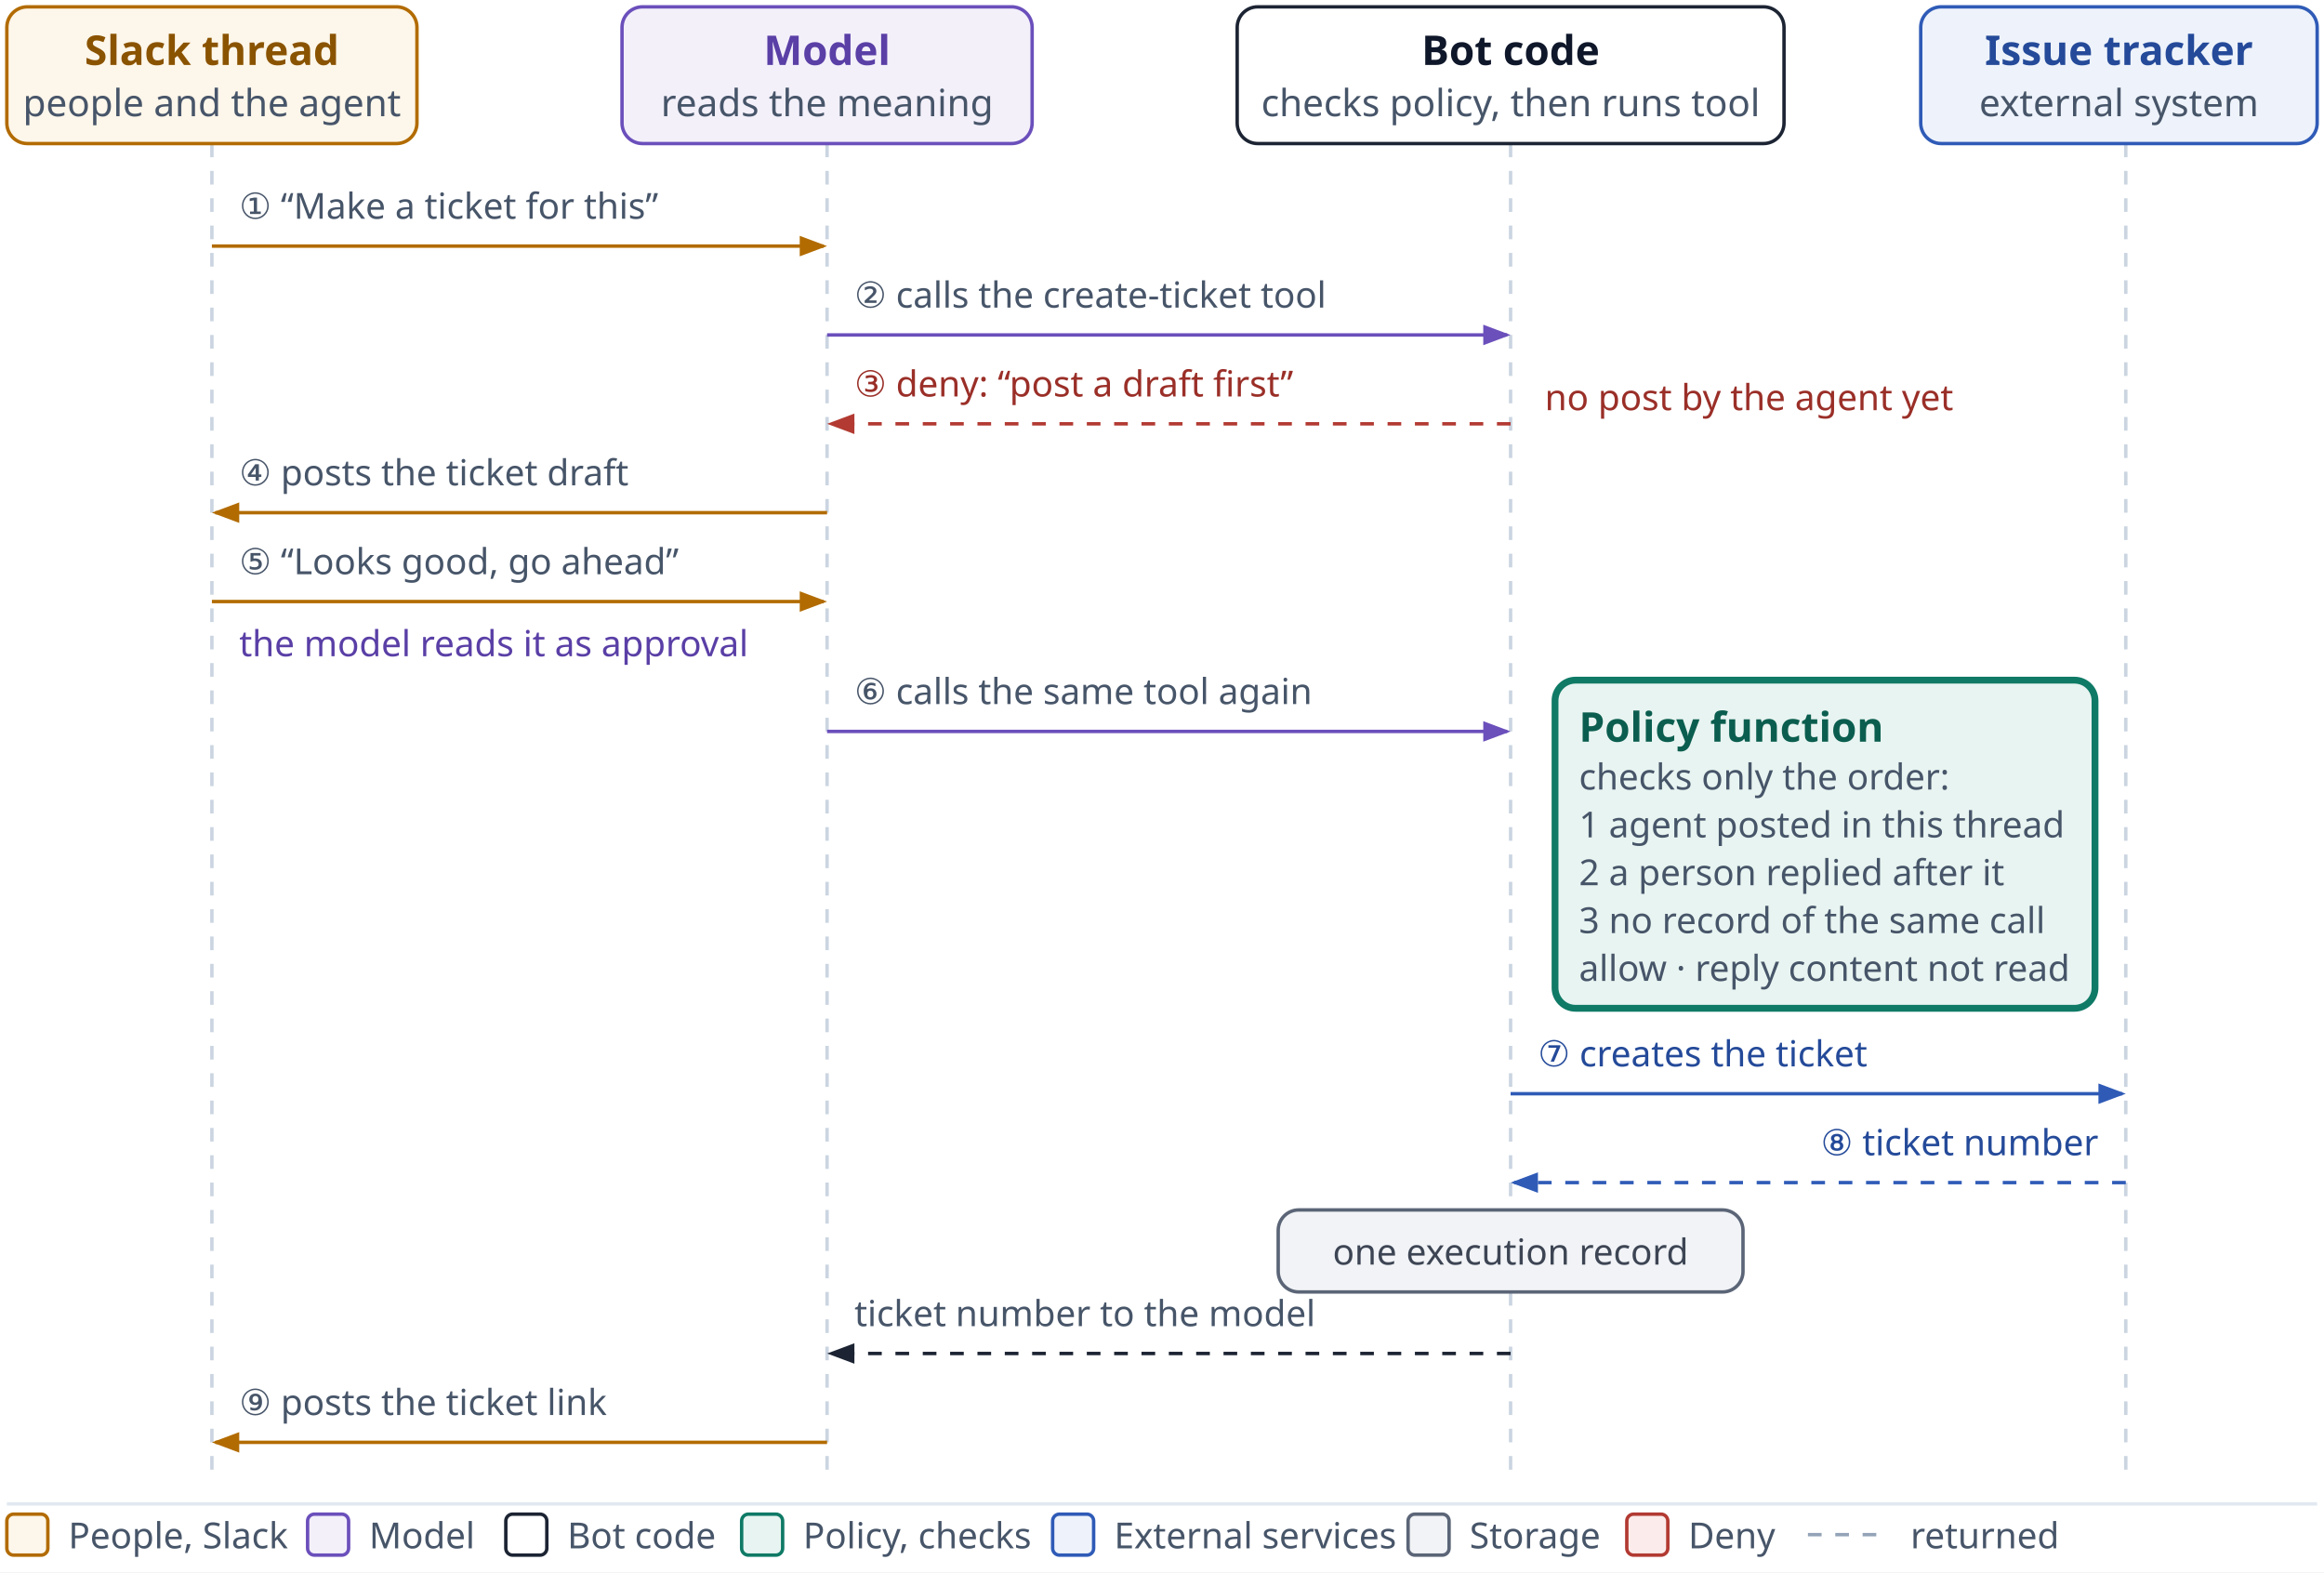
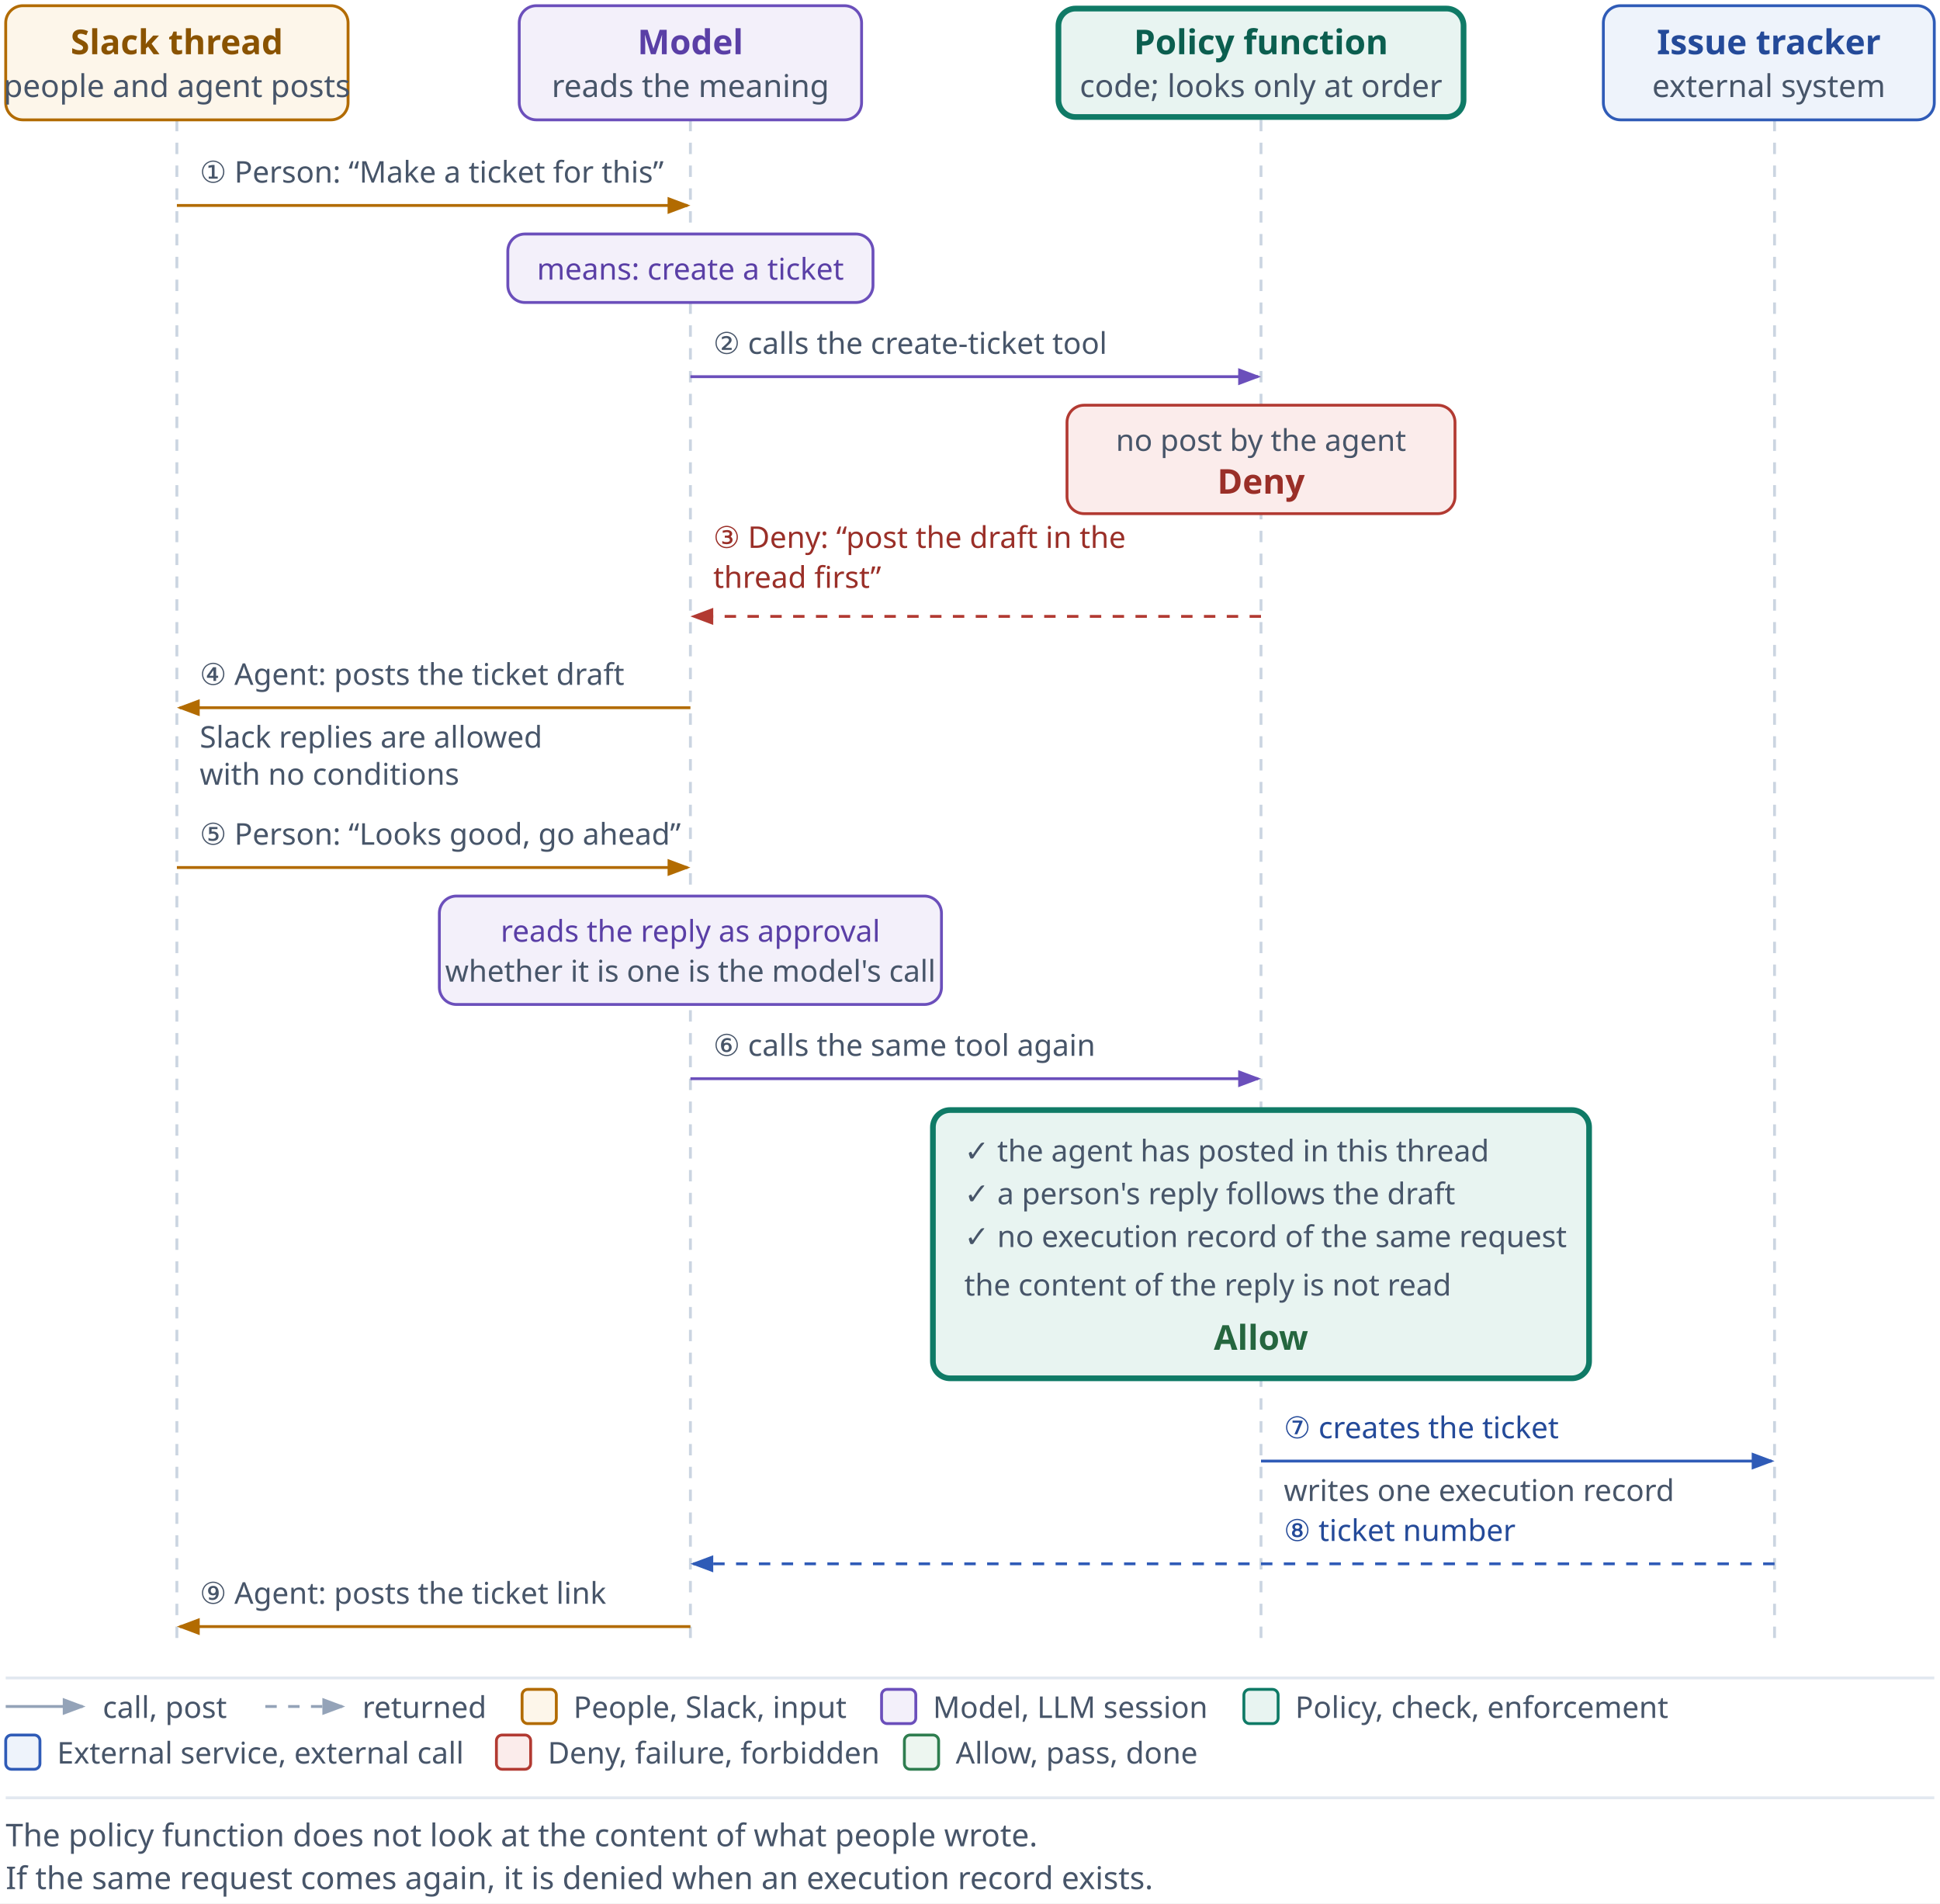
- <svg xmlns="http://www.w3.org/2000/svg" id="fig-ag-policy-flow" viewBox="-2 -2 680 460" width="1360" height="920" role="img" aria-labelledby="fig-ag-policy-flow-title fig-ag-policy-flow-desc">
+ <svg xmlns="http://www.w3.org/2000/svg" id="fig-ag-policy-flow" viewBox="-2 -2 680 667" width="1360" height="1334" role="img" aria-labelledby="fig-ag-policy-flow-title fig-ag-policy-flow-desc">
  <defs>
    <marker id="fig-ag-policy-flow-ah-bot" markerWidth="8" markerHeight="6" refX="7" refY="3" orient="auto">
      <polygon points="0 0, 8 3, 0 6" fill="#1c2433" />
    </marker>
    <marker id="fig-ag-policy-flow-ah-deny" markerWidth="8" markerHeight="6" refX="7" refY="3" orient="auto">
      <polygon points="0 0, 8 3, 0 6" fill="#b23a32" />
    </marker>
    <marker id="fig-ag-policy-flow-ah-external" markerWidth="8" markerHeight="6" refX="7" refY="3" orient="auto">
      <polygon points="0 0, 8 3, 0 6" fill="#2f5bb7" />
    </marker>
    <marker id="fig-ag-policy-flow-ah-human" markerWidth="8" markerHeight="6" refX="7" refY="3" orient="auto">
      <polygon points="0 0, 8 3, 0 6" fill="#b26b00" />
    </marker>
    <marker id="fig-ag-policy-flow-ah-model" markerWidth="8" markerHeight="6" refX="7" refY="3" orient="auto">
      <polygon points="0 0, 8 3, 0 6" fill="#6b4fbb" />
    </marker>
  </defs>
  <style>#fig-ag-policy-flow text{font-family:'Pretendard','Noto Emoji GT',sans-serif}
#fig-ag-policy-flow .hd{font-size:12px;font-weight:700;fill:#0f172a}
#fig-ag-policy-flow .hs{font-size:11px;font-weight:500;fill:#64748b}
#fig-ag-policy-flow .nm{font-size:12px;font-weight:600;fill:#0f172a}
#fig-ag-policy-flow .sb{font-size:11px;font-weight:400;fill:#475569}
#fig-ag-policy-flow .ss{font-size:10.5px;font-weight:400;fill:#475569}
#fig-ag-policy-flow .mn{font-family:'SF Mono',ui-monospace,Menlo,monospace;font-size:10.5px;font-weight:400;fill:#334155}
#fig-ag-policy-flow .lb{font-size:10.5px;font-weight:500;fill:#475569}
#fig-ag-policy-flow .lg{font-size:10.5px;font-weight:500;fill:#475569}
#fig-ag-policy-flow .vl{font-size:11px;font-weight:600;fill:#334155}</style>
-   <rect x="-2" y="-2" width="680" height="460" fill="#ffffff" />
-   <line x1="60" y1="40" x2="60" y2="430" stroke="#cbd5e1" stroke-width="1" stroke-dasharray="4 4" />
-   <line x1="240" y1="40" x2="240" y2="430" stroke="#cbd5e1" stroke-width="1" stroke-dasharray="4 4" />
-   <line x1="440" y1="40" x2="440" y2="430" stroke="#cbd5e1" stroke-width="1" stroke-dasharray="4 4" />
-   <line x1="620" y1="40" x2="620" y2="430" stroke="#cbd5e1" stroke-width="1" stroke-dasharray="4 4" />
+   <rect x="-2" y="-2" width="680" height="667" fill="#ffffff" />
+   <defs>
+     <marker id="fig-ag-policy-flow-ah-grey" markerWidth="8" markerHeight="6" refX="7" refY="3" orient="auto">
+       <polygon points="0 0, 8 3, 0 6" fill="#94a3b8" />
+     </marker>
+   </defs>
+   <line x1="60" y1="40" x2="60" y2="576" stroke="#cbd5e1" stroke-width="1" stroke-dasharray="4 4" />
+   <line x1="240" y1="40" x2="240" y2="576" stroke="#cbd5e1" stroke-width="1" stroke-dasharray="4 4" />
+   <line x1="440" y1="40" x2="440" y2="576" stroke="#cbd5e1" stroke-width="1" stroke-dasharray="4 4" />
+   <line x1="620" y1="40" x2="620" y2="576" stroke="#cbd5e1" stroke-width="1" stroke-dasharray="4 4" />
  <path d="M60,70 L239,70" fill="none" stroke="#b26b00" stroke-width="1" marker-end="url(#fig-ag-policy-flow-ah-human)" />
-   <rect x="65" y="51" width="117" height="14" fill="#ffffff" />
-   <text class="lb" x="68" y="62">① “Make a ticket for this”</text>
-   <path d="M240,96 L439,96" fill="none" stroke="#6b4fbb" stroke-width="1" marker-end="url(#fig-ag-policy-flow-ah-model)" />
-   <rect x="245" y="77" width="133" height="14" fill="#ffffff" />
-   <text class="lb" x="248" y="88">② calls the create-ticket tool</text>
-   <path d="M440,122 L241,122" fill="none" stroke="#b23a32" stroke-width="1" stroke-dasharray="4 4" marker-end="url(#fig-ag-policy-flow-ah-deny)" />
-   <rect x="245" y="103" width="123" height="14" fill="#ffffff" />
-   <text class="lb" x="248" y="114" style="fill:#9a2f28">③ deny: “post a draft first”</text>
-   <path d="M240,148 L61,148" fill="none" stroke="#b26b00" stroke-width="1" marker-end="url(#fig-ag-policy-flow-ah-human)" />
-   <rect x="65" y="129" width="110" height="14" fill="#ffffff" />
-   <text class="lb" x="68" y="140">④ posts the ticket draft</text>
-   <path d="M60,174 L239,174" fill="none" stroke="#b26b00" stroke-width="1" marker-end="url(#fig-ag-policy-flow-ah-human)" />
-   <rect x="65" y="155" width="121" height="14" fill="#ffffff" />
-   <text class="lb" x="68" y="166">⑤ “Looks good, go ahead”</text>
-   <path d="M240,212 L439,212" fill="none" stroke="#6b4fbb" stroke-width="1" marker-end="url(#fig-ag-policy-flow-ah-model)" />
-   <rect x="245" y="193" width="125" height="14" fill="#ffffff" />
-   <text class="lb" x="248" y="204">⑥ calls the same tool again</text>
-   <path d="M440,318 L619,318" fill="none" stroke="#2f5bb7" stroke-width="1" marker-end="url(#fig-ag-policy-flow-ah-external)" />
-   <rect x="445" y="299" width="94" height="14" fill="#ffffff" />
-   <text class="lb" x="448" y="310" style="fill:#244a99">⑦ creates the ticket</text>
-   <path d="M620,344 L441,344" fill="none" stroke="#2f5bb7" stroke-width="1" stroke-dasharray="4 4" marker-end="url(#fig-ag-policy-flow-ah-external)" />
-   <rect x="536" y="325" width="79" height="14" fill="#ffffff" />
-   <text class="lb" x="612" y="336" text-anchor="end" style="fill:#244a99">⑧ ticket number</text>
-   <path d="M440,394 L241,394" fill="none" stroke="#1c2433" stroke-width="1" stroke-dasharray="4 4" marker-end="url(#fig-ag-policy-flow-ah-bot)" />
-   <rect x="245" y="375" width="126" height="14" fill="#ffffff" />
-   <text class="lb" x="248" y="386">ticket number to the model</text>
-   <path d="M240,420 L61,420" fill="none" stroke="#b26b00" stroke-width="1" marker-end="url(#fig-ag-policy-flow-ah-human)" />
-   <rect x="65" y="401" width="104" height="14" fill="#ffffff" />
-   <text class="lb" x="68" y="412">⑨ posts the ticket link</text>
-   <line x1="0" y1="438" x2="676" y2="438" stroke="#e2e8f0" stroke-width="1" />
+   <rect x="65" y="51" width="166" height="14" fill="#ffffff" />
+   <text class="lb" x="68" y="62">① Person: “Make a ticket for this”</text>
+   <rect x="176" y="80" width="128" height="24" rx="6" fill="#f3f0fa" stroke="#6b4fbb" stroke-width="1" />
+   <text class="lb" x="240" y="96" text-anchor="middle" style="fill:#5a3fa6">means: create a ticket</text>
+   <path d="M240,130 L439,130" fill="none" stroke="#6b4fbb" stroke-width="1" marker-end="url(#fig-ag-policy-flow-ah-model)" />
+   <rect x="245" y="111" width="143" height="14" fill="#ffffff" />
+   <text class="lb" x="248" y="122">② calls the create-ticket tool</text>
+   <rect x="372" y="140" width="136" height="38" rx="6" fill="#fbeceb" stroke="#b23a32" stroke-width="1" />
+   <text class="ss" x="440" y="156" text-anchor="middle">no post by the agent</text>
+   <text class="nm" x="440" y="171" text-anchor="middle" style="fill:#9a2f28">Deny</text>
+   <rect x="245" y="179" width="147" height="14" fill="#ffffff" />
+   <text class="lb" x="248" y="190" style="fill:#9a2f28">③ Deny: “post the draft in the</text>
+   <rect x="245" y="193" width="64" height="14" fill="#ffffff" />
+   <text class="lb" x="248" y="204" style="fill:#9a2f28">thread first”</text>
+   <path d="M440,214 L241,214" fill="none" stroke="#b23a32" stroke-width="1" stroke-dasharray="4 4" marker-end="url(#fig-ag-policy-flow-ah-deny)" />
+   <path d="M240,246 L61,246" fill="none" stroke="#b26b00" stroke-width="1" marker-end="url(#fig-ag-policy-flow-ah-human)" />
+   <rect x="65" y="227" width="152" height="14" fill="#ffffff" />
+   <text class="lb" x="68" y="238">④ Agent: posts the ticket draft</text>
+   <rect x="65" y="249" width="121" height="14" fill="#ffffff" />
+   <text class="ss" x="68" y="260">Slack replies are allowed</text>
+   <rect x="65" y="262" width="92" height="14" fill="#ffffff" />
+   <text class="ss" x="68" y="273">with no conditions</text>
+   <path d="M60,302 L239,302" fill="none" stroke="#b26b00" stroke-width="1" marker-end="url(#fig-ag-policy-flow-ah-human)" />
+   <rect x="65" y="283" width="172" height="14" fill="#ffffff" />
+   <text class="lb" x="68" y="294">⑤ Person: “Looks good, go ahead”</text>
+   <rect x="152" y="312" width="176" height="38" rx="6" fill="#f3f0fa" stroke="#6b4fbb" stroke-width="1" />
+   <text class="lb" x="240" y="328" text-anchor="middle" style="fill:#5a3fa6">reads the reply as approval</text>
+   <text class="ss" x="240" y="342" text-anchor="middle">whether it is one is the model's call</text>
+   <path d="M240,376 L439,376" fill="none" stroke="#6b4fbb" stroke-width="1" marker-end="url(#fig-ag-policy-flow-ah-model)" />
+   <rect x="245" y="357" width="136" height="14" fill="#ffffff" />
+   <text class="lb" x="248" y="368">⑥ calls the same tool again</text>
+   <rect x="325" y="387" width="230" height="94" rx="6" fill="#e8f4f1" stroke="#0f7a66" stroke-width="2" />
+   <text class="ss" x="336" y="405">✓  the agent has posted in this thread</text>
+   <text class="ss" x="336" y="420">✓  a person's reply follows the draft</text>
+   <text class="ss" x="336" y="435">✓  no execution record of the same request</text>
+   <text class="ss" x="336" y="452">the content of the reply is not read</text>
+   <text class="nm" x="440" y="471" text-anchor="middle" style="fill:#25663f">Allow</text>
+   <path d="M440,510 L619,510" fill="none" stroke="#2f5bb7" stroke-width="1" marker-end="url(#fig-ag-policy-flow-ah-external)" />
+   <rect x="445" y="491" width="102" height="14" fill="#ffffff" />
+   <text class="lb" x="448" y="502" style="fill:#244a99">⑦ creates the ticket</text>
+   <rect x="445" y="513" width="137" height="14" fill="#ffffff" />
+   <text class="ss" x="448" y="524">writes one execution record</text>
+   <path d="M620,546 L241,546" fill="none" stroke="#2f5bb7" stroke-width="1" stroke-dasharray="4 4" marker-end="url(#fig-ag-policy-flow-ah-external)" />
+   <rect x="445" y="527" width="84" height="14" fill="#ffffff" />
+   <text class="lb" x="448" y="538" style="fill:#244a99">⑧ ticket number</text>
+   <path d="M240,568 L61,568" fill="none" stroke="#b26b00" stroke-width="1" marker-end="url(#fig-ag-policy-flow-ah-human)" />
+   <rect x="65" y="549" width="145" height="14" fill="#ffffff" />
+   <text class="lb" x="68" y="560">⑨ Agent: posts the ticket link</text>
  <rect x="0" y="0" width="120" height="40" rx="6" fill="#fdf6ea" stroke="#b26b00" stroke-width="1" />
  <text class="nm" x="60" y="17" text-anchor="middle" style="fill:#8a5300">Slack thread</text>
-   <text class="sb" x="60" y="32" text-anchor="middle">people and the agent</text>
+   <text class="sb" x="60" y="32" text-anchor="middle">people and agent posts</text>
  <rect x="180" y="0" width="120" height="40" rx="6" fill="#f3f0fa" stroke="#6b4fbb" stroke-width="1" />
  <text class="nm" x="240" y="17" text-anchor="middle" style="fill:#5a3fa6">Model</text>
  <text class="sb" x="240" y="32" text-anchor="middle">reads the meaning</text>
-   <rect x="360" y="0" width="160" height="40" rx="6" fill="#ffffff" stroke="#1c2433" stroke-width="1" />
-   <text class="nm" x="440" y="17" text-anchor="middle" style="fill:#0f172a">Bot code</text>
-   <text class="sb" x="440" y="32" text-anchor="middle">checks policy, then runs tool</text>
+   <rect x="369" y="1" width="142" height="38" rx="6" fill="#e8f4f1" stroke="#0f7a66" stroke-width="2" />
+   <text class="nm" x="440" y="17" text-anchor="middle" style="fill:#0b5e4f">Policy function</text>
+   <text class="sb" x="440" y="32" text-anchor="middle">code; looks only at order</text>
  <rect x="560" y="0" width="116" height="40" rx="6" fill="#eef3fb" stroke="#2f5bb7" stroke-width="1" />
  <text class="nm" x="618" y="17" text-anchor="middle" style="fill:#244a99">Issue tracker</text>
  <text class="sb" x="618" y="32" text-anchor="middle">external system</text>
-   <text class="ss" x="450" y="118" style="fill:#9a2f28">no post by the agent yet</text>
-   <text class="ss" x="68" y="190" style="fill:#5a3fa6">the model reads it as approval</text>
-   <rect x="453" y="197" width="158" height="96" rx="6" fill="#e8f4f1" stroke="#0f7a66" stroke-width="2" />
-   <text class="nm" x="460" y="215" style="fill:#0b5e4f">Policy function</text>
-   <text class="ss" x="460" y="229">checks only the order:</text>
-   <text class="ss" x="460" y="243">1 agent posted in this thread</text>
-   <text class="ss" x="460" y="257">2 a person replied after it</text>
-   <text class="ss" x="460" y="271">3 no record of the same call</text>
-   <text class="lb" x="460" y="285">allow · reply content not read</text>
-   <rect x="372" y="352" width="136" height="24" rx="6" fill="#f1f3f6" stroke="#5b6577" stroke-width="1" />
-   <text class="lb" x="440" y="368" text-anchor="middle" style="fill:#3d4554">one execution record</text>
-   <rect x="0" y="441" width="12" height="12" rx="2" fill="#fdf6ea" stroke="#b26b00" stroke-width="1" />
-   <text class="lg" x="18" y="451">People, Slack</text>
-   <rect x="88" y="441" width="12" height="12" rx="2" fill="#f3f0fa" stroke="#6b4fbb" stroke-width="1" />
-   <text class="lg" x="106" y="451">Model</text>
-   <rect x="146" y="441" width="12" height="12" rx="2" fill="#ffffff" stroke="#1c2433" stroke-width="1" />
-   <text class="lg" x="164" y="451">Bot code</text>
-   <rect x="215" y="441" width="12" height="12" rx="2" fill="#e8f4f1" stroke="#0f7a66" stroke-width="1" />
-   <text class="lg" x="233" y="451">Policy, checks</text>
-   <rect x="306" y="441" width="12" height="12" rx="2" fill="#eef3fb" stroke="#2f5bb7" stroke-width="1" />
-   <text class="lg" x="324" y="451">External services</text>
-   <rect x="410" y="441" width="12" height="12" rx="2" fill="#f1f3f6" stroke="#5b6577" stroke-width="1" />
-   <text class="lg" x="428" y="451">Storage</text>
-   <rect x="474" y="441" width="12" height="12" rx="2" fill="#fbeceb" stroke="#b23a32" stroke-width="1" />
-   <text class="lg" x="492" y="451">Deny</text>
-   <line x1="527" y1="447" x2="551" y2="447" stroke="#94a3b8" stroke-width="1" stroke-dasharray="4 4" />
-   <text class="lg" x="557" y="451">returned</text>
+   <line x1="0" y1="586" x2="676" y2="586" stroke="#e2e8f0" stroke-width="1" />
+   <path d="M0,596 L27,596" fill="none" stroke="#94a3b8" stroke-width="1" marker-end="url(#fig-ag-policy-flow-ah-grey)" />
+   <text class="lg" x="34" y="600">call, post</text>
+   <path d="M91,596 L118,596" fill="none" stroke="#94a3b8" stroke-width="1" stroke-dasharray="4 4" marker-end="url(#fig-ag-policy-flow-ah-grey)" />
+   <text class="lg" x="125" y="600">returned</text>
+   <rect x="181" y="590" width="12" height="12" rx="2" fill="#fdf6ea" stroke="#b26b00" stroke-width="1" />
+   <text class="lg" x="199" y="600">People, Slack, input</text>
+   <rect x="307" y="590" width="12" height="12" rx="2" fill="#f3f0fa" stroke="#6b4fbb" stroke-width="1" />
+   <text class="lg" x="325" y="600">Model, LLM session</text>
+   <rect x="434" y="590" width="12" height="12" rx="2" fill="#e8f4f1" stroke="#0f7a66" stroke-width="1" />
+   <text class="lg" x="452" y="600">Policy, check, enforcement</text>
+   <rect x="0" y="606" width="12" height="12" rx="2" fill="#eef3fb" stroke="#2f5bb7" stroke-width="1" />
+   <text class="lg" x="18" y="616">External service, external call</text>
+   <rect x="172" y="606" width="12" height="12" rx="2" fill="#fbeceb" stroke="#b23a32" stroke-width="1" />
+   <text class="lg" x="190" y="616">Deny, failure, forbidden</text>
+   <rect x="315" y="606" width="12" height="12" rx="2" fill="#edf6f0" stroke="#2e7d4f" stroke-width="1" />
+   <text class="lg" x="333" y="616">Allow, pass, done</text>
+   <line x1="0" y1="628" x2="676" y2="628" stroke="#e2e8f0" stroke-width="1" />
+   <text class="sb" x="0" y="645">The policy function does not look at the content of what people wrote.</text>
+   <text class="sb" x="0" y="660">If the same request comes again, it is denied when an execution record exists.</text>
</svg>
